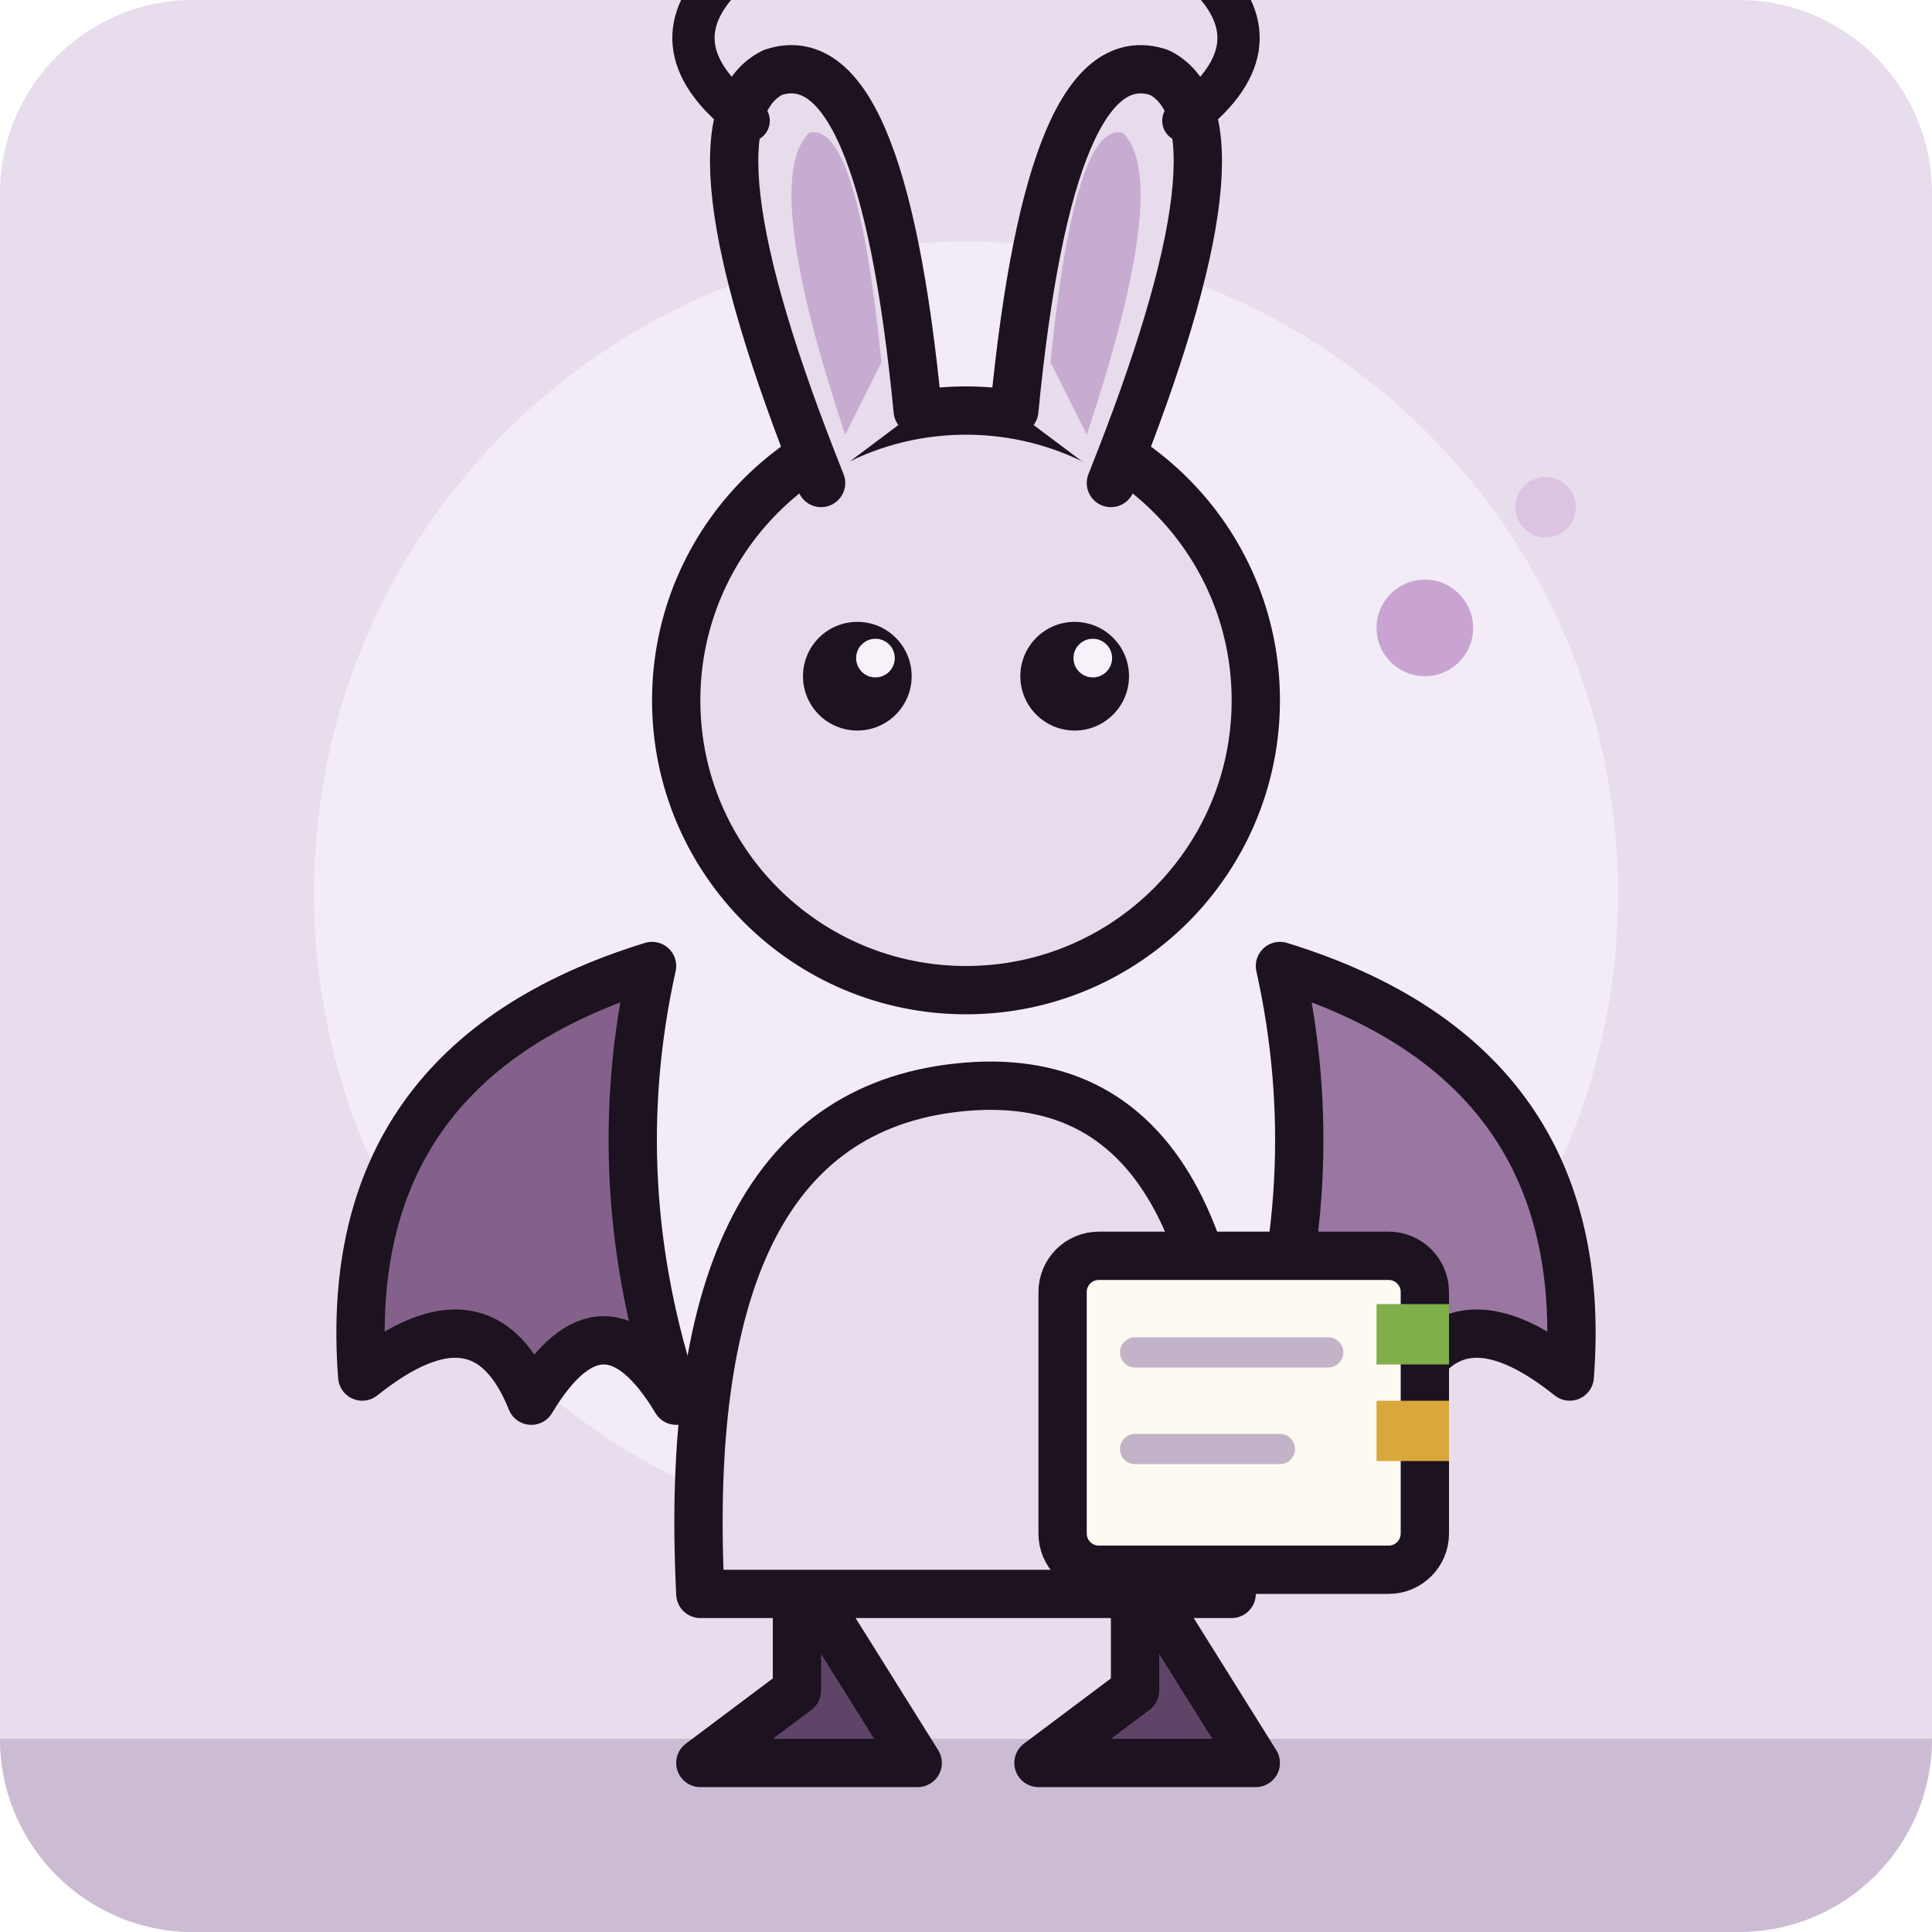
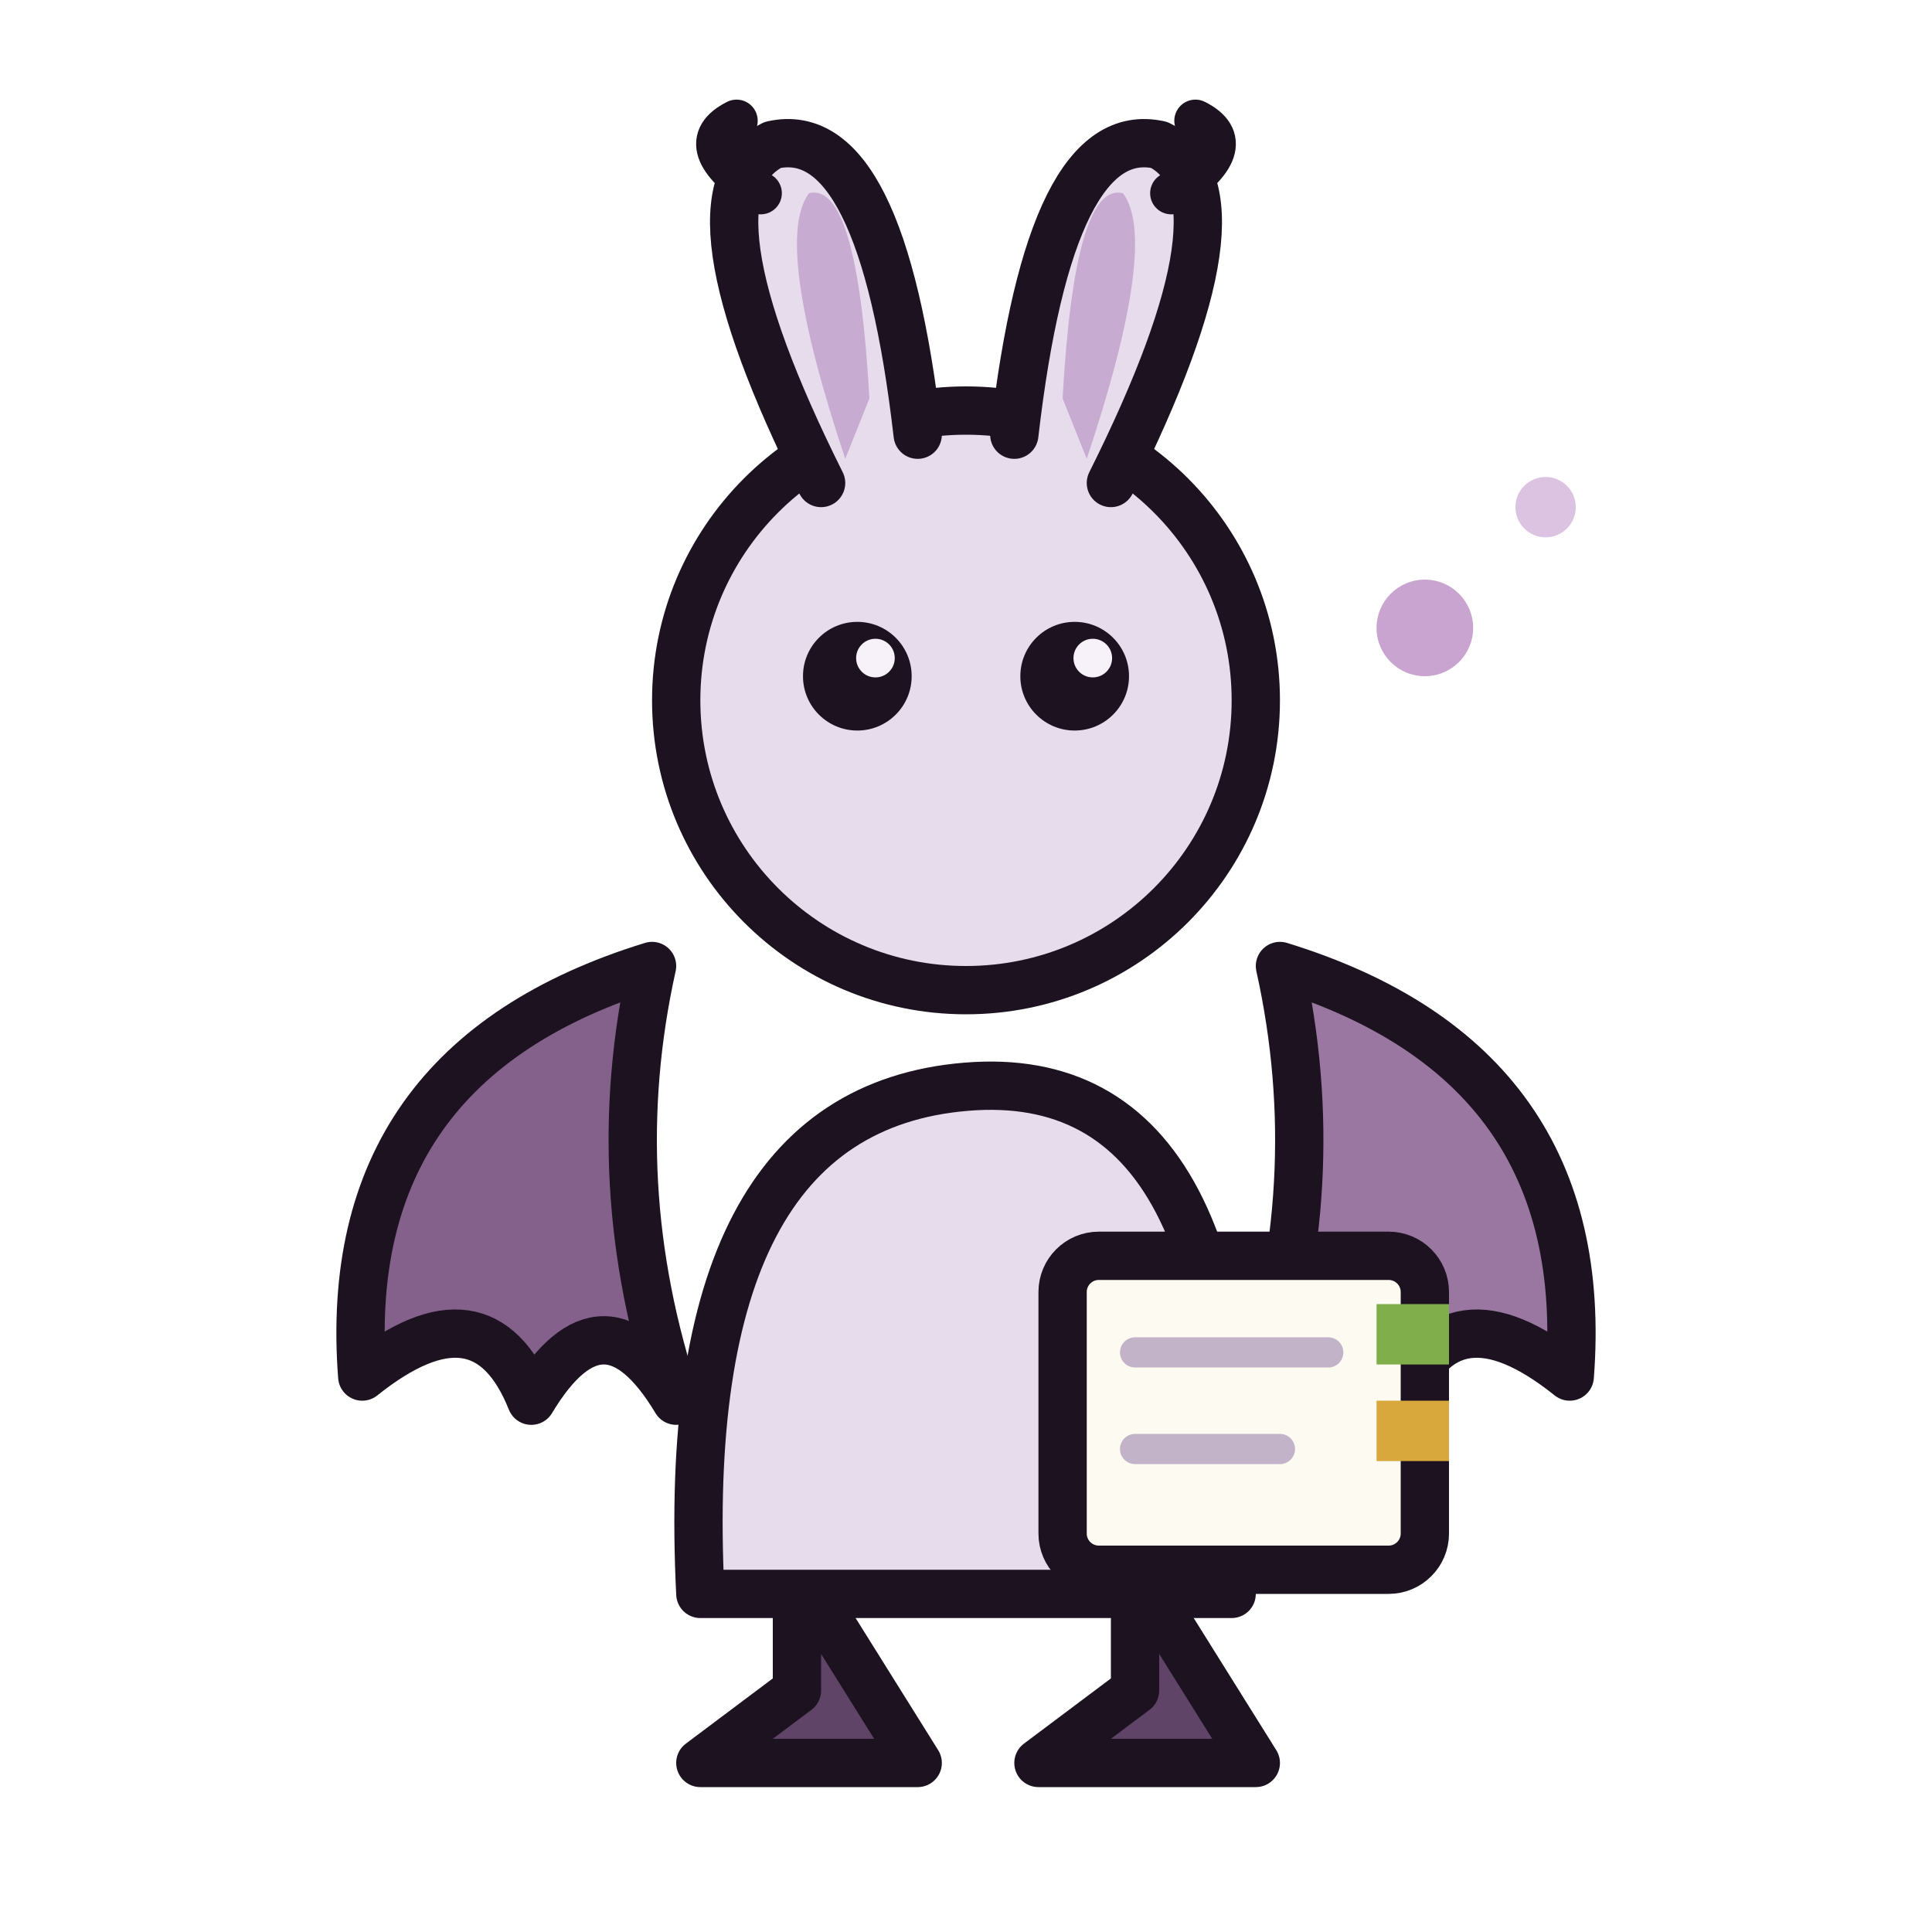
<svg xmlns="http://www.w3.org/2000/svg" viewBox="0 0 160 160" width="160" height="160" role="img" aria-label="Insight Researcher: a light-framed familiar with tall ears and folded crescent wings holding a field notebook">
-   <defs>
-     <clipPath id="luma-frame">
-       <rect width="160" height="160" rx="16" />
-     </clipPath>
-   </defs>
-   <g clip-path="url(#luma-frame)">
-     <rect width="160" height="160" fill="#e7ddec" />
-     <circle cx="80" cy="74" r="54" fill="#f3ecf6" />
-     <rect x="0" y="144" width="160" height="16" fill="#cbbcd3" />
-     <g stroke="#1c1220" stroke-width="4" stroke-linejoin="round" stroke-linecap="round">
-       <path d="M66 130 v10 l-8 6 h18 z" fill="#5f4468" />
-       <path d="M94 130 v10 l-8 6 h18 z" fill="#5f4468" />
-       <path d="M54 80 q-26 8 -24 34 q10 -8 14 2 q6 -10 12 0 q-6 -18 -2 -36 z" fill="#83618a" />
-       <path d="M106 80 q26 8 24 34 q-10 -8 -14 2 q-6 -10 -12 0 q6 -18 2 -36 z" fill="#9a77a1" />
-       <path d="M58 132 q-2-40 22-42 q24 -2 22 42 z" fill="#e6dcec" />
-       <circle cx="80" cy="58" r="24" fill="#e6dcec" />
-       <path d="M68 40 q-12 -30 -4 -34 q9 -3 12 28" fill="#e6dcec" />
-       <path d="M92 40 q12 -30 4 -34 q-9 -3 -12 28" fill="#e6dcec" />
-       <path d="M62 10 q-8 -6 -2 -12" fill="none" stroke-width="3.5" />
-       <path d="M98 10 q8 -6 2 -12" fill="none" stroke-width="3.5" />
-       <rect x="88" y="104" width="30" height="26" rx="3" fill="#fdfaf2" />
-     </g>
-     <rect x="114" y="108" width="6" height="5" fill="#7fae4a" />
-     <rect x="114" y="116" width="6" height="5" fill="#d9a83c" />
-     <path d="M94 112 h16 M94 120 h12" stroke="#c2b3c8" stroke-width="2.5" stroke-linecap="round" />
-     <path d="M70 36 q-7 -21 -3 -25 q4 -1 6 19" fill="#c8abd1" />
-     <path d="M90 36 q7 -21 3 -25 q-4 -1 -6 19" fill="#c8abd1" />
-     <circle cx="71" cy="56" r="4.5" fill="#1c1220" />
-     <circle cx="89" cy="56" r="4.5" fill="#1c1220" />
-     <circle cx="72.5" cy="54.5" r="1.6" fill="#f7f2f9" />
-     <circle cx="90.5" cy="54.5" r="1.6" fill="#f7f2f9" />
-     <circle cx="118" cy="52" r="4" fill="#c9a4d1" />
-     <circle cx="128" cy="42" r="2.5" fill="#dcc3e2" />
+   <g stroke="#1c1220" stroke-width="4" stroke-linejoin="round" stroke-linecap="round">
+     <path d="M66 130 v10 l-8 6 h18 z" fill="#5f4468" />
+     <path d="M94 130 v10 l-8 6 h18 z" fill="#5f4468" />
+     <path d="M54 80 q-26 8 -24 34 q10 -8 14 2 q6 -10 12 0 q-6 -18 -2 -36 z" fill="#83618a" />
+     <path d="M106 80 q26 8 24 34 q-10 -8 -14 2 q-6 -10 -12 0 q6 -18 2 -36 z" fill="#9a77a1" />
+     <path d="M58 132 q-2-40 22-42 q24 -2 22 42 z" fill="#e6dcec" />
+     <circle cx="80" cy="58" r="24" fill="#e6dcec" />
+     <path d="M68 40 q-12 -24 -4 -28 q9 -2 12 24" fill="#e6dcec" />
+     <path d="M92 40 q12 -24 4 -28 q-9 -2 -12 24" fill="#e6dcec" />
+     <path d="M63 16 q-6 -4 -2 -6" fill="none" stroke-width="3.5" />
+     <path d="M97 16 q6 -4 2 -6" fill="none" stroke-width="3.5" />
+     <rect x="88" y="104" width="30" height="26" rx="3" fill="#fdfaf2" />
  </g>
+   <rect x="114" y="108" width="6" height="5" fill="#7fae4a" />
+   <rect x="114" y="116" width="6" height="5" fill="#d9a83c" />
+   <path d="M94 112 h16 M94 120 h12" stroke="#c2b3c8" stroke-width="2.5" stroke-linecap="round" />
+   <path d="M70 38 q-6 -18 -3 -22 q4 -1 5 17" fill="#c8abd1" />
+   <path d="M90 38 q6 -18 3 -22 q-4 -1 -5 17" fill="#c8abd1" />
+   <circle cx="71" cy="56" r="4.5" fill="#1c1220" />
+   <circle cx="89" cy="56" r="4.5" fill="#1c1220" />
+   <circle cx="72.5" cy="54.5" r="1.6" fill="#f7f2f9" />
+   <circle cx="90.5" cy="54.5" r="1.6" fill="#f7f2f9" />
+   <circle cx="118" cy="52" r="4" fill="#c9a4d1" />
+   <circle cx="128" cy="42" r="2.5" fill="#dcc3e2" />
</svg>
